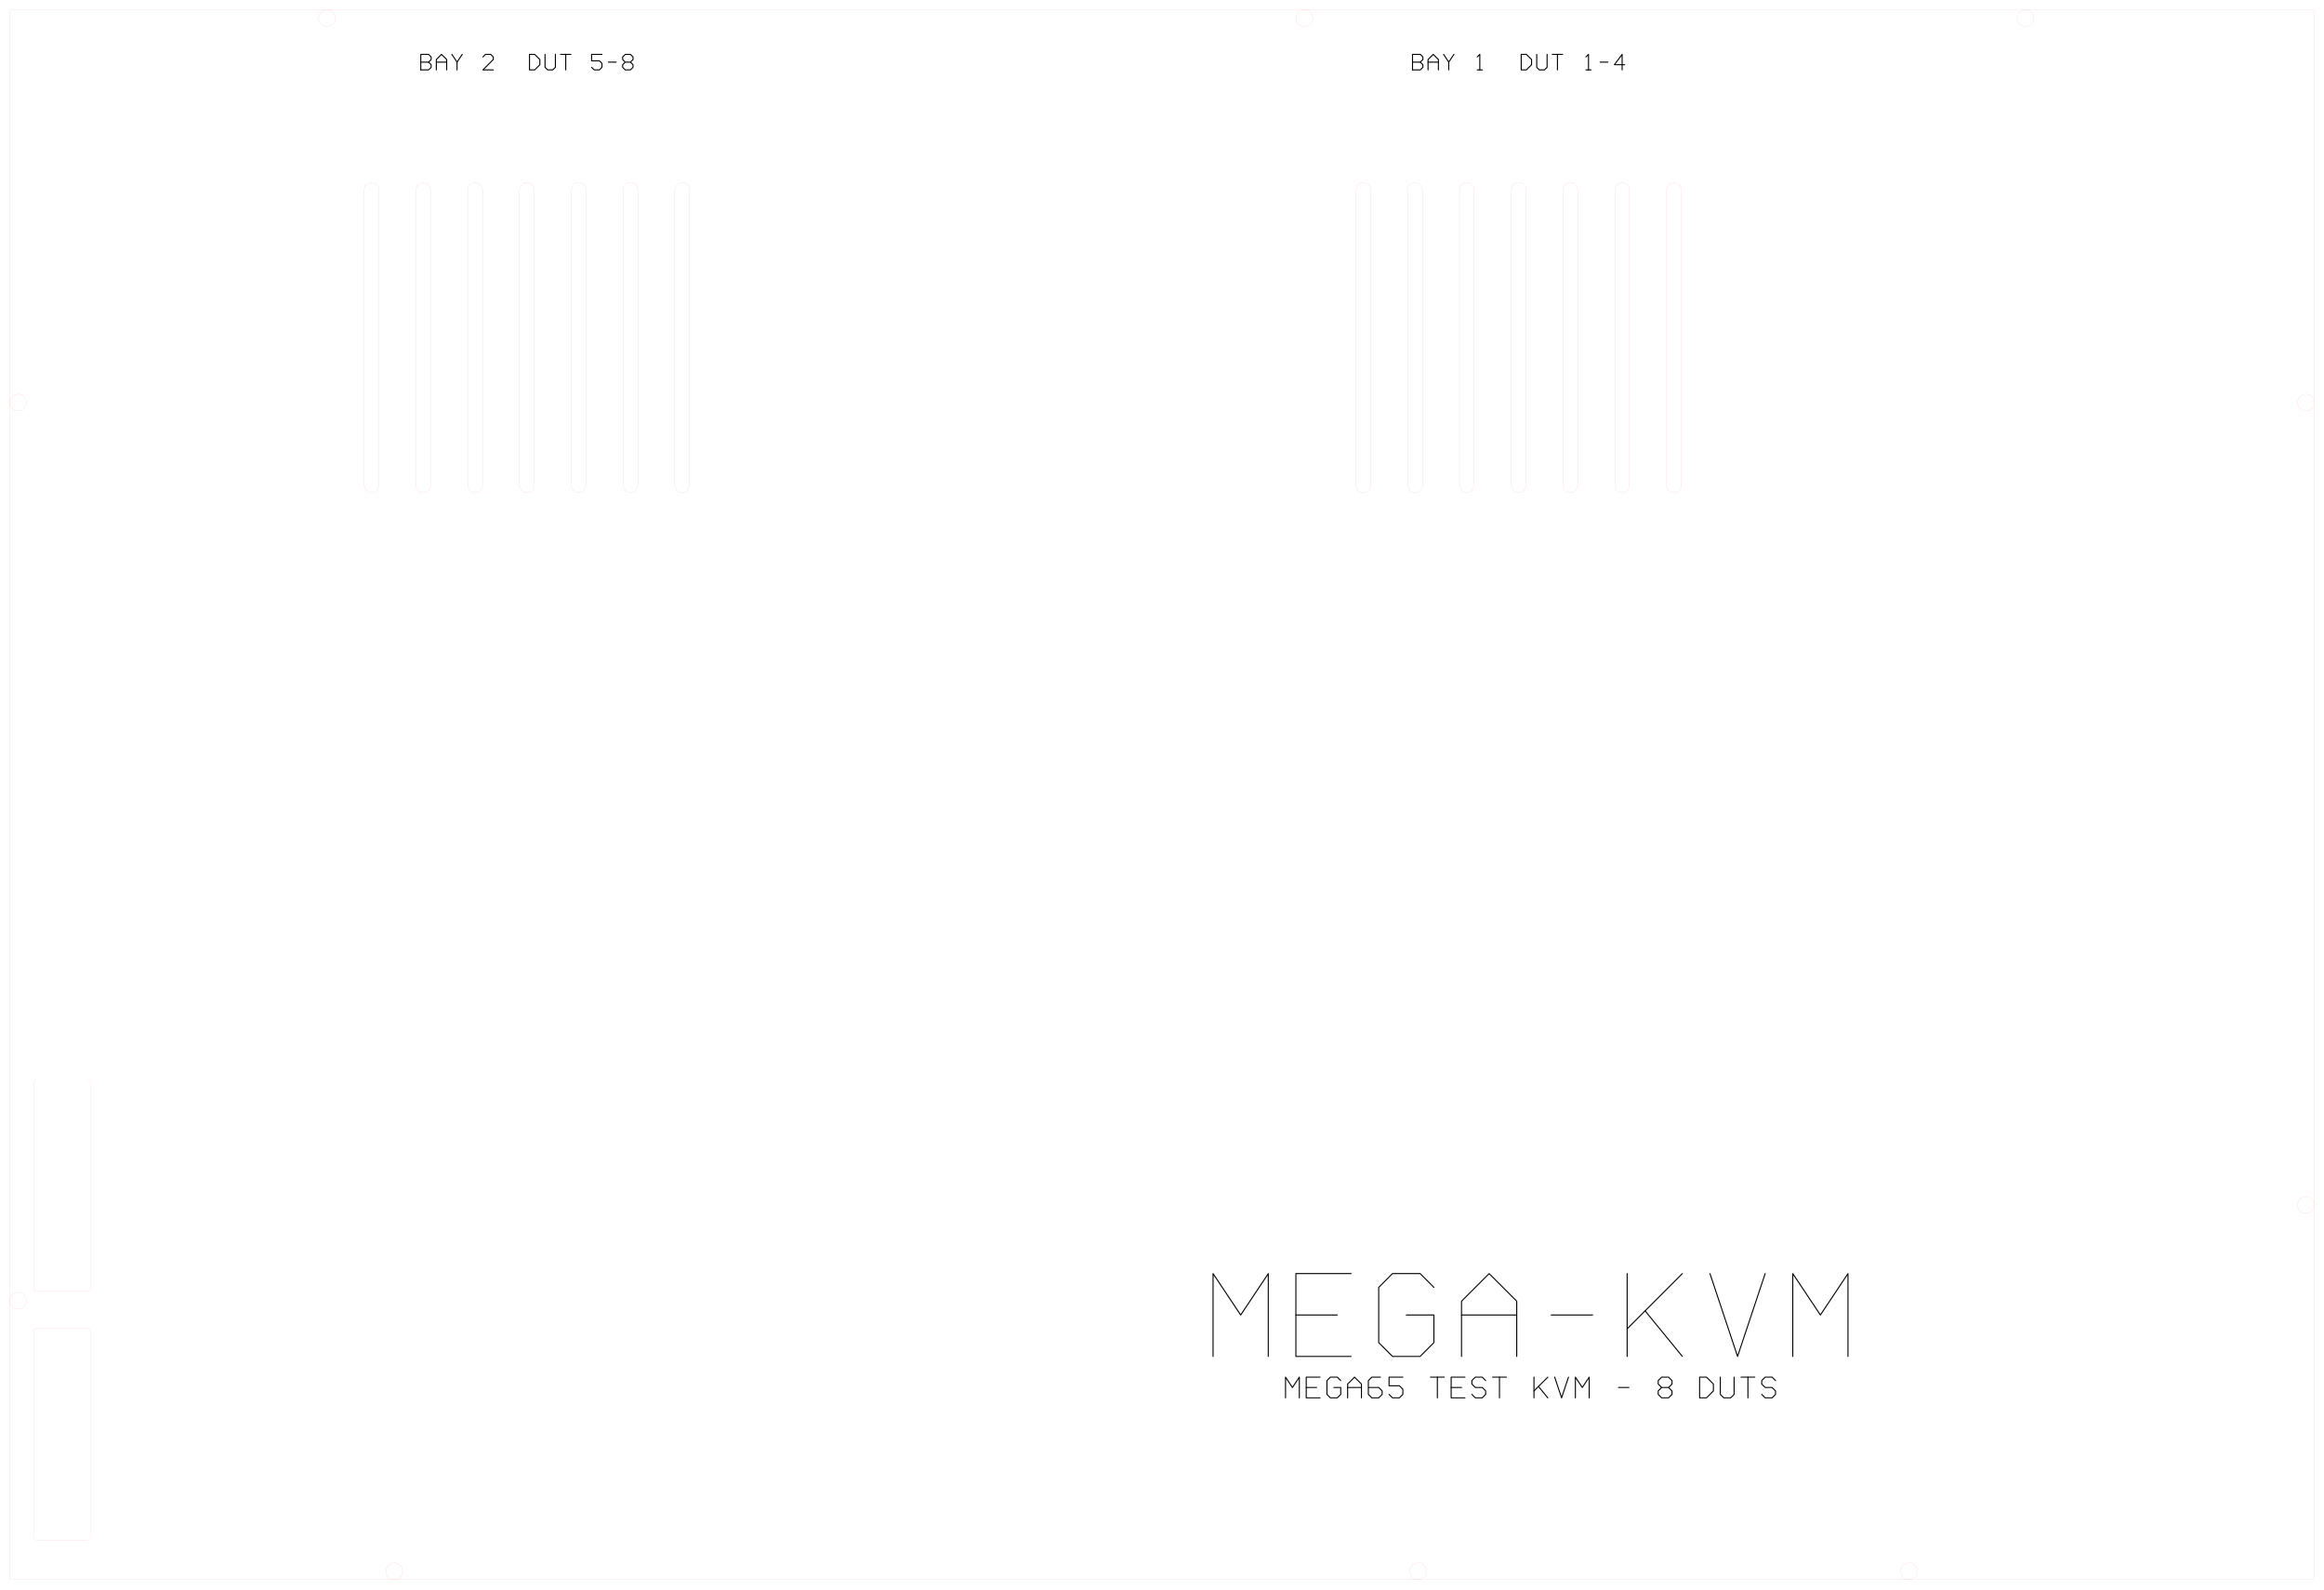
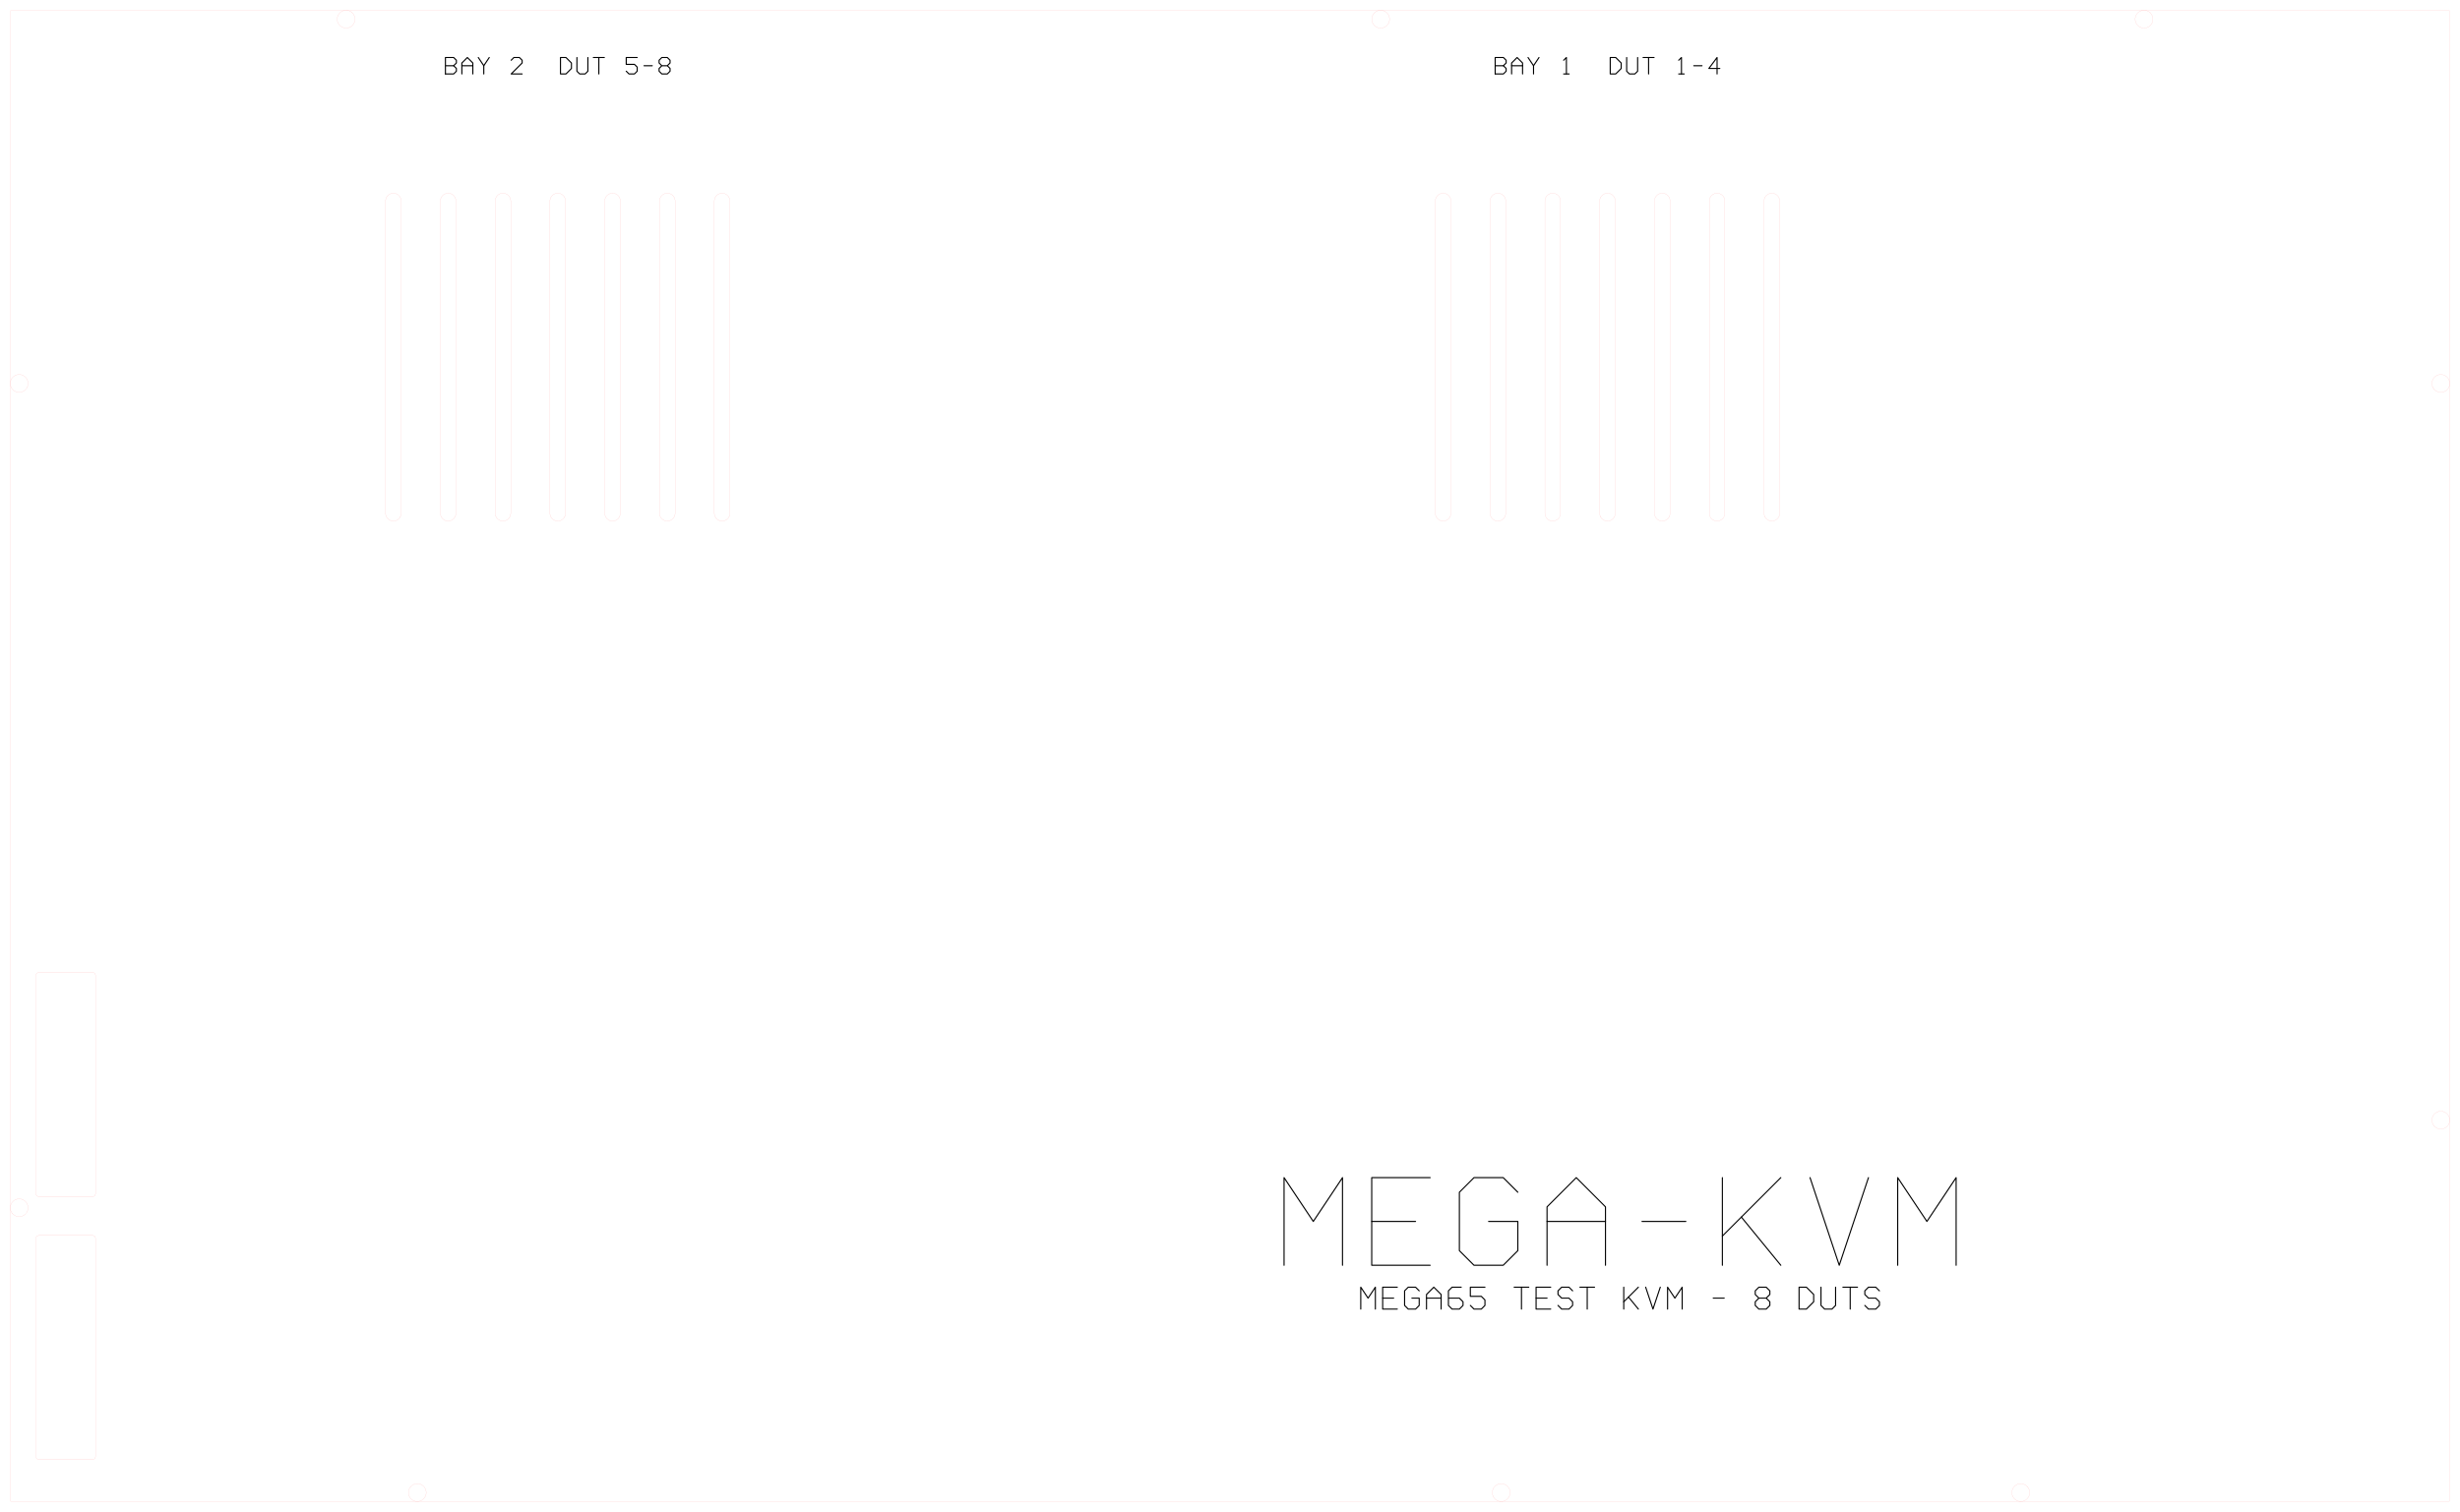
- <svg xmlns="http://www.w3.org/2000/svg" width="449.000mm" height="307.000mm" viewBox="0 0 449.000 307.000" version="1.1">
+ <svg xmlns="http://www.w3.org/2000/svg" width="449.000mm" height="276.000mm" viewBox="0 0 449.000 276.000" version="1.1">
  <g id="cut">
-     <path d="M 1.925,1.925 L 447.075,1.925 L 447.075,305.075 L 1.925,305.075 Z" style="fill:none;stroke:#ff0000;stroke-width:0.01" />
-     <circle cx="76.167" cy="303.5" r="1.625" style="fill:none;stroke:#ff0000;stroke-width:0.01" />
-     <circle cx="274" cy="303.5" r="1.625" style="fill:none;stroke:#ff0000;stroke-width:0.01" />
-     <circle cx="368.833" cy="303.5" r="1.625" style="fill:none;stroke:#ff0000;stroke-width:0.01" />
+     <path d="M 1.925,1.925 L 447.075,1.925 L 447.075,274.075 L 1.925,274.075 Z" style="fill:none;stroke:#ff0000;stroke-width:0.01" />
+     <circle cx="76.167" cy="272.5" r="1.625" style="fill:none;stroke:#ff0000;stroke-width:0.01" />
+     <circle cx="274" cy="272.5" r="1.625" style="fill:none;stroke:#ff0000;stroke-width:0.01" />
+     <circle cx="368.833" cy="272.5" r="1.625" style="fill:none;stroke:#ff0000;stroke-width:0.01" />
    <circle cx="391.333" cy="3.5" r="1.625" style="fill:none;stroke:#ff0000;stroke-width:0.01" />
    <circle cx="252" cy="3.5" r="1.625" style="fill:none;stroke:#ff0000;stroke-width:0.01" />
    <circle cx="63.167" cy="3.5" r="1.625" style="fill:none;stroke:#ff0000;stroke-width:0.01" />
-     <circle cx="445.5" cy="232.75" r="1.625" style="fill:none;stroke:#ff0000;stroke-width:0.01" />
-     <circle cx="445.5" cy="77.75" r="1.625" style="fill:none;stroke:#ff0000;stroke-width:0.01" />
-     <circle cx="3.5" cy="77.75" r="1.625" style="fill:none;stroke:#ff0000;stroke-width:0.01" />
-     <circle cx="3.5" cy="251.25" r="1.625" style="fill:none;stroke:#ff0000;stroke-width:0.01" />
-     <path d="M 7,256.575 L 17,256.575 A 0.425,0.425 0 0 1 17.425,257 L 17.425,297 A 0.425,0.425 0 0 1 17,297.425 L 7,297.425 A 0.425,0.425 0 0 1 6.575,297 L 6.575,257 A 0.425,0.425 0 0 1 7,256.575 Z" style="fill:none;stroke:#ff0000;stroke-width:0.01" />
-     <path d="M 7,208.575 L 17,208.575 A 0.425,0.425 0 0 1 17.425,209 L 17.425,249 A 0.425,0.425 0 0 1 17,249.425 L 7,249.425 A 0.425,0.425 0 0 1 6.575,249 L 6.575,209 A 0.425,0.425 0 0 1 7,208.575 Z" style="fill:none;stroke:#ff0000;stroke-width:0.01" />
+     <circle cx="445.5" cy="204.5" r="1.625" style="fill:none;stroke:#ff0000;stroke-width:0.01" />
+     <circle cx="445.5" cy="70" r="1.625" style="fill:none;stroke:#ff0000;stroke-width:0.01" />
+     <circle cx="3.5" cy="70" r="1.625" style="fill:none;stroke:#ff0000;stroke-width:0.01" />
+     <circle cx="3.5" cy="220.5" r="1.625" style="fill:none;stroke:#ff0000;stroke-width:0.01" />
+     <path d="M 7,225.575 L 17,225.575 A 0.425,0.425 0 0 1 17.425,226 L 17.425,266 A 0.425,0.425 0 0 1 17,266.425 L 7,266.425 A 0.425,0.425 0 0 1 6.575,266 L 6.575,226 A 0.425,0.425 0 0 1 7,225.575 Z" style="fill:none;stroke:#ff0000;stroke-width:0.01" />
+     <path d="M 7,177.575 L 17,177.575 A 0.425,0.425 0 0 1 17.425,178 L 17.425,218 A 0.425,0.425 0 0 1 17,218.425 L 7,218.425 A 0.425,0.425 0 0 1 6.575,218 L 6.575,178 A 0.425,0.425 0 0 1 7,177.575 Z" style="fill:none;stroke:#ff0000;stroke-width:0.01" />
    <path d="M 263.4,35.275 L 263.4,35.275 A 1.425,1.425 0 0 1 264.825,36.7 L 264.825,93.7 A 1.425,1.425 0 0 1 263.4,95.125 L 263.4,95.125 A 1.425,1.425 0 0 1 261.975,93.7 L 261.975,36.7 A 1.425,1.425 0 0 1 263.4,35.275 Z" style="fill:none;stroke:#ff0000;stroke-width:0.01" />
    <path d="M 273.4,35.275 L 273.4,35.275 A 1.425,1.425 0 0 1 274.825,36.7 L 274.825,93.7 A 1.425,1.425 0 0 1 273.4,95.125 L 273.4,95.125 A 1.425,1.425 0 0 1 271.975,93.7 L 271.975,36.7 A 1.425,1.425 0 0 1 273.4,35.275 Z" style="fill:none;stroke:#ff0000;stroke-width:0.01" />
    <path d="M 283.4,35.275 L 283.4,35.275 A 1.425,1.425 0 0 1 284.825,36.7 L 284.825,93.7 A 1.425,1.425 0 0 1 283.4,95.125 L 283.4,95.125 A 1.425,1.425 0 0 1 281.975,93.7 L 281.975,36.7 A 1.425,1.425 0 0 1 283.4,35.275 Z" style="fill:none;stroke:#ff0000;stroke-width:0.01" />
    <path d="M 293.4,35.275 L 293.4,35.275 A 1.425,1.425 0 0 1 294.825,36.7 L 294.825,93.7 A 1.425,1.425 0 0 1 293.4,95.125 L 293.4,95.125 A 1.425,1.425 0 0 1 291.975,93.7 L 291.975,36.7 A 1.425,1.425 0 0 1 293.4,35.275 Z" style="fill:none;stroke:#ff0000;stroke-width:0.01" />
    <path d="M 303.4,35.275 L 303.4,35.275 A 1.425,1.425 0 0 1 304.825,36.7 L 304.825,93.7 A 1.425,1.425 0 0 1 303.4,95.125 L 303.4,95.125 A 1.425,1.425 0 0 1 301.975,93.7 L 301.975,36.7 A 1.425,1.425 0 0 1 303.4,35.275 Z" style="fill:none;stroke:#ff0000;stroke-width:0.01" />
    <path d="M 313.4,35.275 L 313.4,35.275 A 1.425,1.425 0 0 1 314.825,36.7 L 314.825,93.7 A 1.425,1.425 0 0 1 313.4,95.125 L 313.4,95.125 A 1.425,1.425 0 0 1 311.975,93.7 L 311.975,36.7 A 1.425,1.425 0 0 1 313.4,35.275 Z" style="fill:none;stroke:#ff0000;stroke-width:0.01" />
    <path d="M 323.4,35.275 L 323.4,35.275 A 1.425,1.425 0 0 1 324.825,36.7 L 324.825,93.7 A 1.425,1.425 0 0 1 323.4,95.125 L 323.4,95.125 A 1.425,1.425 0 0 1 321.975,93.7 L 321.975,36.7 A 1.425,1.425 0 0 1 323.4,35.275 Z" style="fill:none;stroke:#ff0000;stroke-width:0.01" />
    <path d="M 71.8,35.275 L 71.8,35.275 A 1.425,1.425 0 0 1 73.225,36.7 L 73.225,93.7 A 1.425,1.425 0 0 1 71.8,95.125 L 71.8,95.125 A 1.425,1.425 0 0 1 70.375,93.7 L 70.375,36.7 A 1.425,1.425 0 0 1 71.8,35.275 Z" style="fill:none;stroke:#ff0000;stroke-width:0.01" />
    <path d="M 81.8,35.275 L 81.8,35.275 A 1.425,1.425 0 0 1 83.225,36.7 L 83.225,93.7 A 1.425,1.425 0 0 1 81.8,95.125 L 81.8,95.125 A 1.425,1.425 0 0 1 80.375,93.7 L 80.375,36.7 A 1.425,1.425 0 0 1 81.8,35.275 Z" style="fill:none;stroke:#ff0000;stroke-width:0.01" />
    <path d="M 91.8,35.275 L 91.8,35.275 A 1.425,1.425 0 0 1 93.225,36.7 L 93.225,93.7 A 1.425,1.425 0 0 1 91.8,95.125 L 91.8,95.125 A 1.425,1.425 0 0 1 90.375,93.7 L 90.375,36.7 A 1.425,1.425 0 0 1 91.8,35.275 Z" style="fill:none;stroke:#ff0000;stroke-width:0.01" />
    <path d="M 101.8,35.275 L 101.8,35.275 A 1.425,1.425 0 0 1 103.225,36.7 L 103.225,93.7 A 1.425,1.425 0 0 1 101.8,95.125 L 101.8,95.125 A 1.425,1.425 0 0 1 100.375,93.7 L 100.375,36.7 A 1.425,1.425 0 0 1 101.8,35.275 Z" style="fill:none;stroke:#ff0000;stroke-width:0.01" />
    <path d="M 111.8,35.275 L 111.8,35.275 A 1.425,1.425 0 0 1 113.225,36.7 L 113.225,93.7 A 1.425,1.425 0 0 1 111.8,95.125 L 111.8,95.125 A 1.425,1.425 0 0 1 110.375,93.7 L 110.375,36.7 A 1.425,1.425 0 0 1 111.8,35.275 Z" style="fill:none;stroke:#ff0000;stroke-width:0.01" />
    <path d="M 121.8,35.275 L 121.8,35.275 A 1.425,1.425 0 0 1 123.225,36.7 L 123.225,93.7 A 1.425,1.425 0 0 1 121.8,95.125 L 121.8,95.125 A 1.425,1.425 0 0 1 120.375,93.7 L 120.375,36.7 A 1.425,1.425 0 0 1 121.8,35.275 Z" style="fill:none;stroke:#ff0000;stroke-width:0.01" />
    <path d="M 131.8,35.275 L 131.8,35.275 A 1.425,1.425 0 0 1 133.225,36.7 L 133.225,93.7 A 1.425,1.425 0 0 1 131.8,95.125 L 131.8,95.125 A 1.425,1.425 0 0 1 130.375,93.7 L 130.375,36.7 A 1.425,1.425 0 0 1 131.8,35.275 Z" style="fill:none;stroke:#ff0000;stroke-width:0.01" />
  </g>
  <g id="engrave">
-     <path d="M 234.367,262 L 234.367,246 L 239.7,254 L 245.033,246 L 245.033,262" style="fill:none;stroke:#000000;stroke-width:0.2;stroke-linecap:round;stroke-linejoin:round" />
-     <path d="M 261.033,246 L 250.367,246 L 250.367,262 L 261.033,262" style="fill:none;stroke:#000000;stroke-width:0.2;stroke-linecap:round;stroke-linejoin:round" />
-     <path d="M 250.367,254 L 258.367,254" style="fill:none;stroke:#000000;stroke-width:0.2;stroke-linecap:round;stroke-linejoin:round" />
-     <path d="M 277.033,248.667 L 274.367,246 L 269.033,246 L 266.367,248.667 L 266.367,259.333 L 269.033,262 L 274.367,262 L 277.033,259.333 L 277.033,254 L 271.7,254" style="fill:none;stroke:#000000;stroke-width:0.2;stroke-linecap:round;stroke-linejoin:round" />
-     <path d="M 282.367,262 L 282.367,251.333 L 287.7,246 L 293.033,251.333 L 293.033,262" style="fill:none;stroke:#000000;stroke-width:0.2;stroke-linecap:round;stroke-linejoin:round" />
-     <path d="M 282.367,254 L 293.033,254" style="fill:none;stroke:#000000;stroke-width:0.2;stroke-linecap:round;stroke-linejoin:round" />
-     <path d="M 299.7,254 L 307.7,254" style="fill:none;stroke:#000000;stroke-width:0.2;stroke-linecap:round;stroke-linejoin:round" />
-     <path d="M 314.367,262 L 314.367,246" style="fill:none;stroke:#000000;stroke-width:0.2;stroke-linecap:round;stroke-linejoin:round" />
-     <path d="M 325.033,246 L 314.367,256.667" style="fill:none;stroke:#000000;stroke-width:0.2;stroke-linecap:round;stroke-linejoin:round" />
-     <path d="M 317.833,253.2 L 325.033,262" style="fill:none;stroke:#000000;stroke-width:0.2;stroke-linecap:round;stroke-linejoin:round" />
-     <path d="M 330.367,246 L 335.7,262 L 341.033,246" style="fill:none;stroke:#000000;stroke-width:0.2;stroke-linecap:round;stroke-linejoin:round" />
-     <path d="M 346.367,262 L 346.367,246 L 351.7,254 L 357.033,246 L 357.033,262" style="fill:none;stroke:#000000;stroke-width:0.2;stroke-linecap:round;stroke-linejoin:round" />
-     <path d="M 248.367,270 L 248.367,266 L 249.7,268 L 251.033,266 L 251.033,270" style="fill:none;stroke:#000000;stroke-width:0.2;stroke-linecap:round;stroke-linejoin:round" />
-     <path d="M 255.033,266 L 252.367,266 L 252.367,270 L 255.033,270" style="fill:none;stroke:#000000;stroke-width:0.2;stroke-linecap:round;stroke-linejoin:round" />
-     <path d="M 252.367,268 L 254.367,268" style="fill:none;stroke:#000000;stroke-width:0.2;stroke-linecap:round;stroke-linejoin:round" />
-     <path d="M 259.033,266.667 L 258.367,266 L 257.033,266 L 256.367,266.667 L 256.367,269.333 L 257.033,270 L 258.367,270 L 259.033,269.333 L 259.033,268 L 257.7,268" style="fill:none;stroke:#000000;stroke-width:0.2;stroke-linecap:round;stroke-linejoin:round" />
-     <path d="M 260.367,270 L 260.367,267.333 L 261.7,266 L 263.033,267.333 L 263.033,270" style="fill:none;stroke:#000000;stroke-width:0.2;stroke-linecap:round;stroke-linejoin:round" />
-     <path d="M 260.367,268 L 263.033,268" style="fill:none;stroke:#000000;stroke-width:0.2;stroke-linecap:round;stroke-linejoin:round" />
-     <path d="M 266.7,266 L 265.033,266 L 264.367,266.667 L 264.367,269.333 L 265.033,270 L 266.367,270 L 267.033,269.333 L 267.033,268.667 L 266.367,268 L 264.367,268" style="fill:none;stroke:#000000;stroke-width:0.2;stroke-linecap:round;stroke-linejoin:round" />
-     <path d="M 271.033,266 L 268.367,266 L 268.367,267.667 L 270.367,267.667 L 271.033,268.333 L 271.033,269.333 L 270.367,270 L 269.033,270 L 268.367,269.333" style="fill:none;stroke:#000000;stroke-width:0.2;stroke-linecap:round;stroke-linejoin:round" />
-     <path d="M 276.367,266 L 279.033,266" style="fill:none;stroke:#000000;stroke-width:0.2;stroke-linecap:round;stroke-linejoin:round" />
-     <path d="M 277.7,266 L 277.7,270" style="fill:none;stroke:#000000;stroke-width:0.2;stroke-linecap:round;stroke-linejoin:round" />
-     <path d="M 283.033,266 L 280.367,266 L 280.367,270 L 283.033,270" style="fill:none;stroke:#000000;stroke-width:0.2;stroke-linecap:round;stroke-linejoin:round" />
-     <path d="M 280.367,268 L 282.367,268" style="fill:none;stroke:#000000;stroke-width:0.2;stroke-linecap:round;stroke-linejoin:round" />
-     <path d="M 287.033,266.667 L 286.367,266 L 285.033,266 L 284.367,266.667 L 284.367,267.333 L 285.033,268 L 286.367,268 L 287.033,268.667 L 287.033,269.333 L 286.367,270 L 285.033,270 L 284.367,269.333" style="fill:none;stroke:#000000;stroke-width:0.2;stroke-linecap:round;stroke-linejoin:round" />
-     <path d="M 288.367,266 L 291.033,266" style="fill:none;stroke:#000000;stroke-width:0.2;stroke-linecap:round;stroke-linejoin:round" />
-     <path d="M 289.7,266 L 289.7,270" style="fill:none;stroke:#000000;stroke-width:0.2;stroke-linecap:round;stroke-linejoin:round" />
-     <path d="M 296.367,270 L 296.367,266" style="fill:none;stroke:#000000;stroke-width:0.2;stroke-linecap:round;stroke-linejoin:round" />
-     <path d="M 299.033,266 L 296.367,268.667" style="fill:none;stroke:#000000;stroke-width:0.2;stroke-linecap:round;stroke-linejoin:round" />
-     <path d="M 297.233,267.8 L 299.033,270" style="fill:none;stroke:#000000;stroke-width:0.2;stroke-linecap:round;stroke-linejoin:round" />
-     <path d="M 300.367,266 L 301.7,270 L 303.033,266" style="fill:none;stroke:#000000;stroke-width:0.2;stroke-linecap:round;stroke-linejoin:round" />
-     <path d="M 304.367,270 L 304.367,266 L 305.7,268 L 307.033,266 L 307.033,270" style="fill:none;stroke:#000000;stroke-width:0.2;stroke-linecap:round;stroke-linejoin:round" />
-     <path d="M 312.7,268 L 314.7,268" style="fill:none;stroke:#000000;stroke-width:0.2;stroke-linecap:round;stroke-linejoin:round" />
-     <path d="M 321.033,268 L 320.367,267.333 L 320.367,266.667 L 321.033,266 L 322.367,266 L 323.033,266.667 L 323.033,267.333 L 322.367,268 L 321.033,268 L 320.367,268.667 L 320.367,269.333 L 321.033,270 L 322.367,270 L 323.033,269.333 L 323.033,268.667 L 322.367,268" style="fill:none;stroke:#000000;stroke-width:0.2;stroke-linecap:round;stroke-linejoin:round" />
-     <path d="M 328.367,270 L 328.367,266 L 329.7,266 L 331.033,267.333 L 331.033,268.667 L 329.7,270 L 328.367,270" style="fill:none;stroke:#000000;stroke-width:0.2;stroke-linecap:round;stroke-linejoin:round" />
-     <path d="M 332.367,266 L 332.367,269.333 L 333.033,270 L 334.367,270 L 335.033,269.333 L 335.033,266" style="fill:none;stroke:#000000;stroke-width:0.2;stroke-linecap:round;stroke-linejoin:round" />
-     <path d="M 336.367,266 L 339.033,266" style="fill:none;stroke:#000000;stroke-width:0.2;stroke-linecap:round;stroke-linejoin:round" />
-     <path d="M 337.7,266 L 337.7,270" style="fill:none;stroke:#000000;stroke-width:0.2;stroke-linecap:round;stroke-linejoin:round" />
-     <path d="M 343.033,266.667 L 342.367,266 L 341.033,266 L 340.367,266.667 L 340.367,267.333 L 341.033,268 L 342.367,268 L 343.033,268.667 L 343.033,269.333 L 342.367,270 L 341.033,270 L 340.367,269.333" style="fill:none;stroke:#000000;stroke-width:0.2;stroke-linecap:round;stroke-linejoin:round" />
+     <path d="M 234.367,231 L 234.367,215 L 239.7,223 L 245.033,215 L 245.033,231" style="fill:none;stroke:#000000;stroke-width:0.2;stroke-linecap:round;stroke-linejoin:round" />
+     <path d="M 261.033,215 L 250.367,215 L 250.367,231 L 261.033,231" style="fill:none;stroke:#000000;stroke-width:0.2;stroke-linecap:round;stroke-linejoin:round" />
+     <path d="M 250.367,223 L 258.367,223" style="fill:none;stroke:#000000;stroke-width:0.2;stroke-linecap:round;stroke-linejoin:round" />
+     <path d="M 277.033,217.667 L 274.367,215 L 269.033,215 L 266.367,217.667 L 266.367,228.333 L 269.033,231 L 274.367,231 L 277.033,228.333 L 277.033,223 L 271.7,223" style="fill:none;stroke:#000000;stroke-width:0.2;stroke-linecap:round;stroke-linejoin:round" />
+     <path d="M 282.367,231 L 282.367,220.333 L 287.7,215 L 293.033,220.333 L 293.033,231" style="fill:none;stroke:#000000;stroke-width:0.2;stroke-linecap:round;stroke-linejoin:round" />
+     <path d="M 282.367,223 L 293.033,223" style="fill:none;stroke:#000000;stroke-width:0.2;stroke-linecap:round;stroke-linejoin:round" />
+     <path d="M 299.7,223 L 307.7,223" style="fill:none;stroke:#000000;stroke-width:0.2;stroke-linecap:round;stroke-linejoin:round" />
+     <path d="M 314.367,231 L 314.367,215" style="fill:none;stroke:#000000;stroke-width:0.2;stroke-linecap:round;stroke-linejoin:round" />
+     <path d="M 325.033,215 L 314.367,225.667" style="fill:none;stroke:#000000;stroke-width:0.2;stroke-linecap:round;stroke-linejoin:round" />
+     <path d="M 317.833,222.2 L 325.033,231" style="fill:none;stroke:#000000;stroke-width:0.2;stroke-linecap:round;stroke-linejoin:round" />
+     <path d="M 330.367,215 L 335.7,231 L 341.033,215" style="fill:none;stroke:#000000;stroke-width:0.2;stroke-linecap:round;stroke-linejoin:round" />
+     <path d="M 346.367,231 L 346.367,215 L 351.7,223 L 357.033,215 L 357.033,231" style="fill:none;stroke:#000000;stroke-width:0.2;stroke-linecap:round;stroke-linejoin:round" />
+     <path d="M 248.367,239 L 248.367,235 L 249.7,237 L 251.033,235 L 251.033,239" style="fill:none;stroke:#000000;stroke-width:0.2;stroke-linecap:round;stroke-linejoin:round" />
+     <path d="M 255.033,235 L 252.367,235 L 252.367,239 L 255.033,239" style="fill:none;stroke:#000000;stroke-width:0.2;stroke-linecap:round;stroke-linejoin:round" />
+     <path d="M 252.367,237 L 254.367,237" style="fill:none;stroke:#000000;stroke-width:0.2;stroke-linecap:round;stroke-linejoin:round" />
+     <path d="M 259.033,235.667 L 258.367,235 L 257.033,235 L 256.367,235.667 L 256.367,238.333 L 257.033,239 L 258.367,239 L 259.033,238.333 L 259.033,237 L 257.7,237" style="fill:none;stroke:#000000;stroke-width:0.2;stroke-linecap:round;stroke-linejoin:round" />
+     <path d="M 260.367,239 L 260.367,236.333 L 261.7,235 L 263.033,236.333 L 263.033,239" style="fill:none;stroke:#000000;stroke-width:0.2;stroke-linecap:round;stroke-linejoin:round" />
+     <path d="M 260.367,237 L 263.033,237" style="fill:none;stroke:#000000;stroke-width:0.2;stroke-linecap:round;stroke-linejoin:round" />
+     <path d="M 266.7,235 L 265.033,235 L 264.367,235.667 L 264.367,238.333 L 265.033,239 L 266.367,239 L 267.033,238.333 L 267.033,237.667 L 266.367,237 L 264.367,237" style="fill:none;stroke:#000000;stroke-width:0.2;stroke-linecap:round;stroke-linejoin:round" />
+     <path d="M 271.033,235 L 268.367,235 L 268.367,236.667 L 270.367,236.667 L 271.033,237.333 L 271.033,238.333 L 270.367,239 L 269.033,239 L 268.367,238.333" style="fill:none;stroke:#000000;stroke-width:0.2;stroke-linecap:round;stroke-linejoin:round" />
+     <path d="M 276.367,235 L 279.033,235" style="fill:none;stroke:#000000;stroke-width:0.2;stroke-linecap:round;stroke-linejoin:round" />
+     <path d="M 277.7,235 L 277.7,239" style="fill:none;stroke:#000000;stroke-width:0.2;stroke-linecap:round;stroke-linejoin:round" />
+     <path d="M 283.033,235 L 280.367,235 L 280.367,239 L 283.033,239" style="fill:none;stroke:#000000;stroke-width:0.2;stroke-linecap:round;stroke-linejoin:round" />
+     <path d="M 280.367,237 L 282.367,237" style="fill:none;stroke:#000000;stroke-width:0.2;stroke-linecap:round;stroke-linejoin:round" />
+     <path d="M 287.033,235.667 L 286.367,235 L 285.033,235 L 284.367,235.667 L 284.367,236.333 L 285.033,237 L 286.367,237 L 287.033,237.667 L 287.033,238.333 L 286.367,239 L 285.033,239 L 284.367,238.333" style="fill:none;stroke:#000000;stroke-width:0.2;stroke-linecap:round;stroke-linejoin:round" />
+     <path d="M 288.367,235 L 291.033,235" style="fill:none;stroke:#000000;stroke-width:0.2;stroke-linecap:round;stroke-linejoin:round" />
+     <path d="M 289.7,235 L 289.7,239" style="fill:none;stroke:#000000;stroke-width:0.2;stroke-linecap:round;stroke-linejoin:round" />
+     <path d="M 296.367,239 L 296.367,235" style="fill:none;stroke:#000000;stroke-width:0.2;stroke-linecap:round;stroke-linejoin:round" />
+     <path d="M 299.033,235 L 296.367,237.667" style="fill:none;stroke:#000000;stroke-width:0.2;stroke-linecap:round;stroke-linejoin:round" />
+     <path d="M 297.233,236.8 L 299.033,239" style="fill:none;stroke:#000000;stroke-width:0.2;stroke-linecap:round;stroke-linejoin:round" />
+     <path d="M 300.367,235 L 301.7,239 L 303.033,235" style="fill:none;stroke:#000000;stroke-width:0.2;stroke-linecap:round;stroke-linejoin:round" />
+     <path d="M 304.367,239 L 304.367,235 L 305.7,237 L 307.033,235 L 307.033,239" style="fill:none;stroke:#000000;stroke-width:0.2;stroke-linecap:round;stroke-linejoin:round" />
+     <path d="M 312.7,237 L 314.7,237" style="fill:none;stroke:#000000;stroke-width:0.2;stroke-linecap:round;stroke-linejoin:round" />
+     <path d="M 321.033,237 L 320.367,236.333 L 320.367,235.667 L 321.033,235 L 322.367,235 L 323.033,235.667 L 323.033,236.333 L 322.367,237 L 321.033,237 L 320.367,237.667 L 320.367,238.333 L 321.033,239 L 322.367,239 L 323.033,238.333 L 323.033,237.667 L 322.367,237" style="fill:none;stroke:#000000;stroke-width:0.2;stroke-linecap:round;stroke-linejoin:round" />
+     <path d="M 328.367,239 L 328.367,235 L 329.7,235 L 331.033,236.333 L 331.033,237.667 L 329.7,239 L 328.367,239" style="fill:none;stroke:#000000;stroke-width:0.2;stroke-linecap:round;stroke-linejoin:round" />
+     <path d="M 332.367,235 L 332.367,238.333 L 333.033,239 L 334.367,239 L 335.033,238.333 L 335.033,235" style="fill:none;stroke:#000000;stroke-width:0.2;stroke-linecap:round;stroke-linejoin:round" />
+     <path d="M 336.367,235 L 339.033,235" style="fill:none;stroke:#000000;stroke-width:0.2;stroke-linecap:round;stroke-linejoin:round" />
+     <path d="M 337.7,235 L 337.7,239" style="fill:none;stroke:#000000;stroke-width:0.2;stroke-linecap:round;stroke-linejoin:round" />
+     <path d="M 343.033,235.667 L 342.367,235 L 341.033,235 L 340.367,235.667 L 340.367,236.333 L 341.033,237 L 342.367,237 L 343.033,237.667 L 343.033,238.333 L 342.367,239 L 341.033,239 L 340.367,238.333" style="fill:none;stroke:#000000;stroke-width:0.2;stroke-linecap:round;stroke-linejoin:round" />
    <path d="M 272.9,13.5 L 272.9,10.5 L 274.4,10.5 L 274.9,11 L 274.9,11.5 L 274.4,12 L 272.9,12" style="fill:none;stroke:#000000;stroke-width:0.2;stroke-linecap:round;stroke-linejoin:round" />
    <path d="M 274.4,12 L 274.9,12.5 L 274.9,13 L 274.4,13.5 L 272.9,13.5" style="fill:none;stroke:#000000;stroke-width:0.2;stroke-linecap:round;stroke-linejoin:round" />
    <path d="M 275.9,13.5 L 275.9,11.5 L 276.9,10.5 L 277.9,11.5 L 277.9,13.5" style="fill:none;stroke:#000000;stroke-width:0.2;stroke-linecap:round;stroke-linejoin:round" />
    <path d="M 275.9,12 L 277.9,12" style="fill:none;stroke:#000000;stroke-width:0.2;stroke-linecap:round;stroke-linejoin:round" />
    <path d="M 278.9,10.5 L 279.9,12 L 280.9,10.5" style="fill:none;stroke:#000000;stroke-width:0.2;stroke-linecap:round;stroke-linejoin:round" />
    <path d="M 279.9,12 L 279.9,13.5" style="fill:none;stroke:#000000;stroke-width:0.2;stroke-linecap:round;stroke-linejoin:round" />
    <path d="M 285.4,11 L 285.9,10.5 L 285.9,13.5" style="fill:none;stroke:#000000;stroke-width:0.2;stroke-linecap:round;stroke-linejoin:round" />
    <path d="M 285.4,13.5 L 286.4,13.5" style="fill:none;stroke:#000000;stroke-width:0.2;stroke-linecap:round;stroke-linejoin:round" />
    <path d="M 293.9,13.5 L 293.9,10.5 L 294.9,10.5 L 295.9,11.5 L 295.9,12.5 L 294.9,13.5 L 293.9,13.5" style="fill:none;stroke:#000000;stroke-width:0.2;stroke-linecap:round;stroke-linejoin:round" />
    <path d="M 296.9,10.5 L 296.9,13 L 297.4,13.5 L 298.4,13.5 L 298.9,13 L 298.9,10.5" style="fill:none;stroke:#000000;stroke-width:0.2;stroke-linecap:round;stroke-linejoin:round" />
    <path d="M 299.9,10.5 L 301.9,10.5" style="fill:none;stroke:#000000;stroke-width:0.2;stroke-linecap:round;stroke-linejoin:round" />
    <path d="M 300.9,10.5 L 300.9,13.5" style="fill:none;stroke:#000000;stroke-width:0.2;stroke-linecap:round;stroke-linejoin:round" />
    <path d="M 306.4,11 L 306.9,10.5 L 306.9,13.5" style="fill:none;stroke:#000000;stroke-width:0.2;stroke-linecap:round;stroke-linejoin:round" />
    <path d="M 306.4,13.5 L 307.4,13.5" style="fill:none;stroke:#000000;stroke-width:0.2;stroke-linecap:round;stroke-linejoin:round" />
    <path d="M 309.15,12 L 310.65,12" style="fill:none;stroke:#000000;stroke-width:0.2;stroke-linecap:round;stroke-linejoin:round" />
    <path d="M 313.4,13.5 L 313.4,10.5 L 311.9,12.5 L 313.9,12.5" style="fill:none;stroke:#000000;stroke-width:0.2;stroke-linecap:round;stroke-linejoin:round" />
    <path d="M 81.3,13.5 L 81.3,10.5 L 82.8,10.5 L 83.3,11 L 83.3,11.5 L 82.8,12 L 81.3,12" style="fill:none;stroke:#000000;stroke-width:0.2;stroke-linecap:round;stroke-linejoin:round" />
    <path d="M 82.8,12 L 83.3,12.5 L 83.3,13 L 82.8,13.5 L 81.3,13.5" style="fill:none;stroke:#000000;stroke-width:0.2;stroke-linecap:round;stroke-linejoin:round" />
    <path d="M 84.3,13.5 L 84.3,11.5 L 85.3,10.5 L 86.3,11.5 L 86.3,13.5" style="fill:none;stroke:#000000;stroke-width:0.2;stroke-linecap:round;stroke-linejoin:round" />
    <path d="M 84.3,12 L 86.3,12" style="fill:none;stroke:#000000;stroke-width:0.2;stroke-linecap:round;stroke-linejoin:round" />
    <path d="M 87.3,10.5 L 88.3,12 L 89.3,10.5" style="fill:none;stroke:#000000;stroke-width:0.2;stroke-linecap:round;stroke-linejoin:round" />
    <path d="M 88.3,12 L 88.3,13.5" style="fill:none;stroke:#000000;stroke-width:0.2;stroke-linecap:round;stroke-linejoin:round" />
    <path d="M 93.3,11 L 93.8,10.5 L 94.8,10.5 L 95.3,11 L 95.3,11.5 L 93.3,13.5 L 95.3,13.5" style="fill:none;stroke:#000000;stroke-width:0.2;stroke-linecap:round;stroke-linejoin:round" />
    <path d="M 102.3,13.5 L 102.3,10.5 L 103.3,10.5 L 104.3,11.5 L 104.3,12.5 L 103.3,13.5 L 102.3,13.5" style="fill:none;stroke:#000000;stroke-width:0.2;stroke-linecap:round;stroke-linejoin:round" />
    <path d="M 105.3,10.5 L 105.3,13 L 105.8,13.5 L 106.8,13.5 L 107.3,13 L 107.3,10.5" style="fill:none;stroke:#000000;stroke-width:0.2;stroke-linecap:round;stroke-linejoin:round" />
    <path d="M 108.3,10.5 L 110.3,10.5" style="fill:none;stroke:#000000;stroke-width:0.2;stroke-linecap:round;stroke-linejoin:round" />
    <path d="M 109.3,10.5 L 109.3,13.5" style="fill:none;stroke:#000000;stroke-width:0.2;stroke-linecap:round;stroke-linejoin:round" />
    <path d="M 116.3,10.5 L 114.3,10.5 L 114.3,11.75 L 115.8,11.75 L 116.3,12.25 L 116.3,13 L 115.8,13.5 L 114.8,13.5 L 114.3,13" style="fill:none;stroke:#000000;stroke-width:0.2;stroke-linecap:round;stroke-linejoin:round" />
    <path d="M 117.55,12 L 119.05,12" style="fill:none;stroke:#000000;stroke-width:0.2;stroke-linecap:round;stroke-linejoin:round" />
    <path d="M 120.8,12 L 120.3,11.5 L 120.3,11 L 120.8,10.5 L 121.8,10.5 L 122.3,11 L 122.3,11.5 L 121.8,12 L 120.8,12 L 120.3,12.5 L 120.3,13 L 120.8,13.5 L 121.8,13.5 L 122.3,13 L 122.3,12.5 L 121.8,12" style="fill:none;stroke:#000000;stroke-width:0.2;stroke-linecap:round;stroke-linejoin:round" />
  </g>
</svg>
